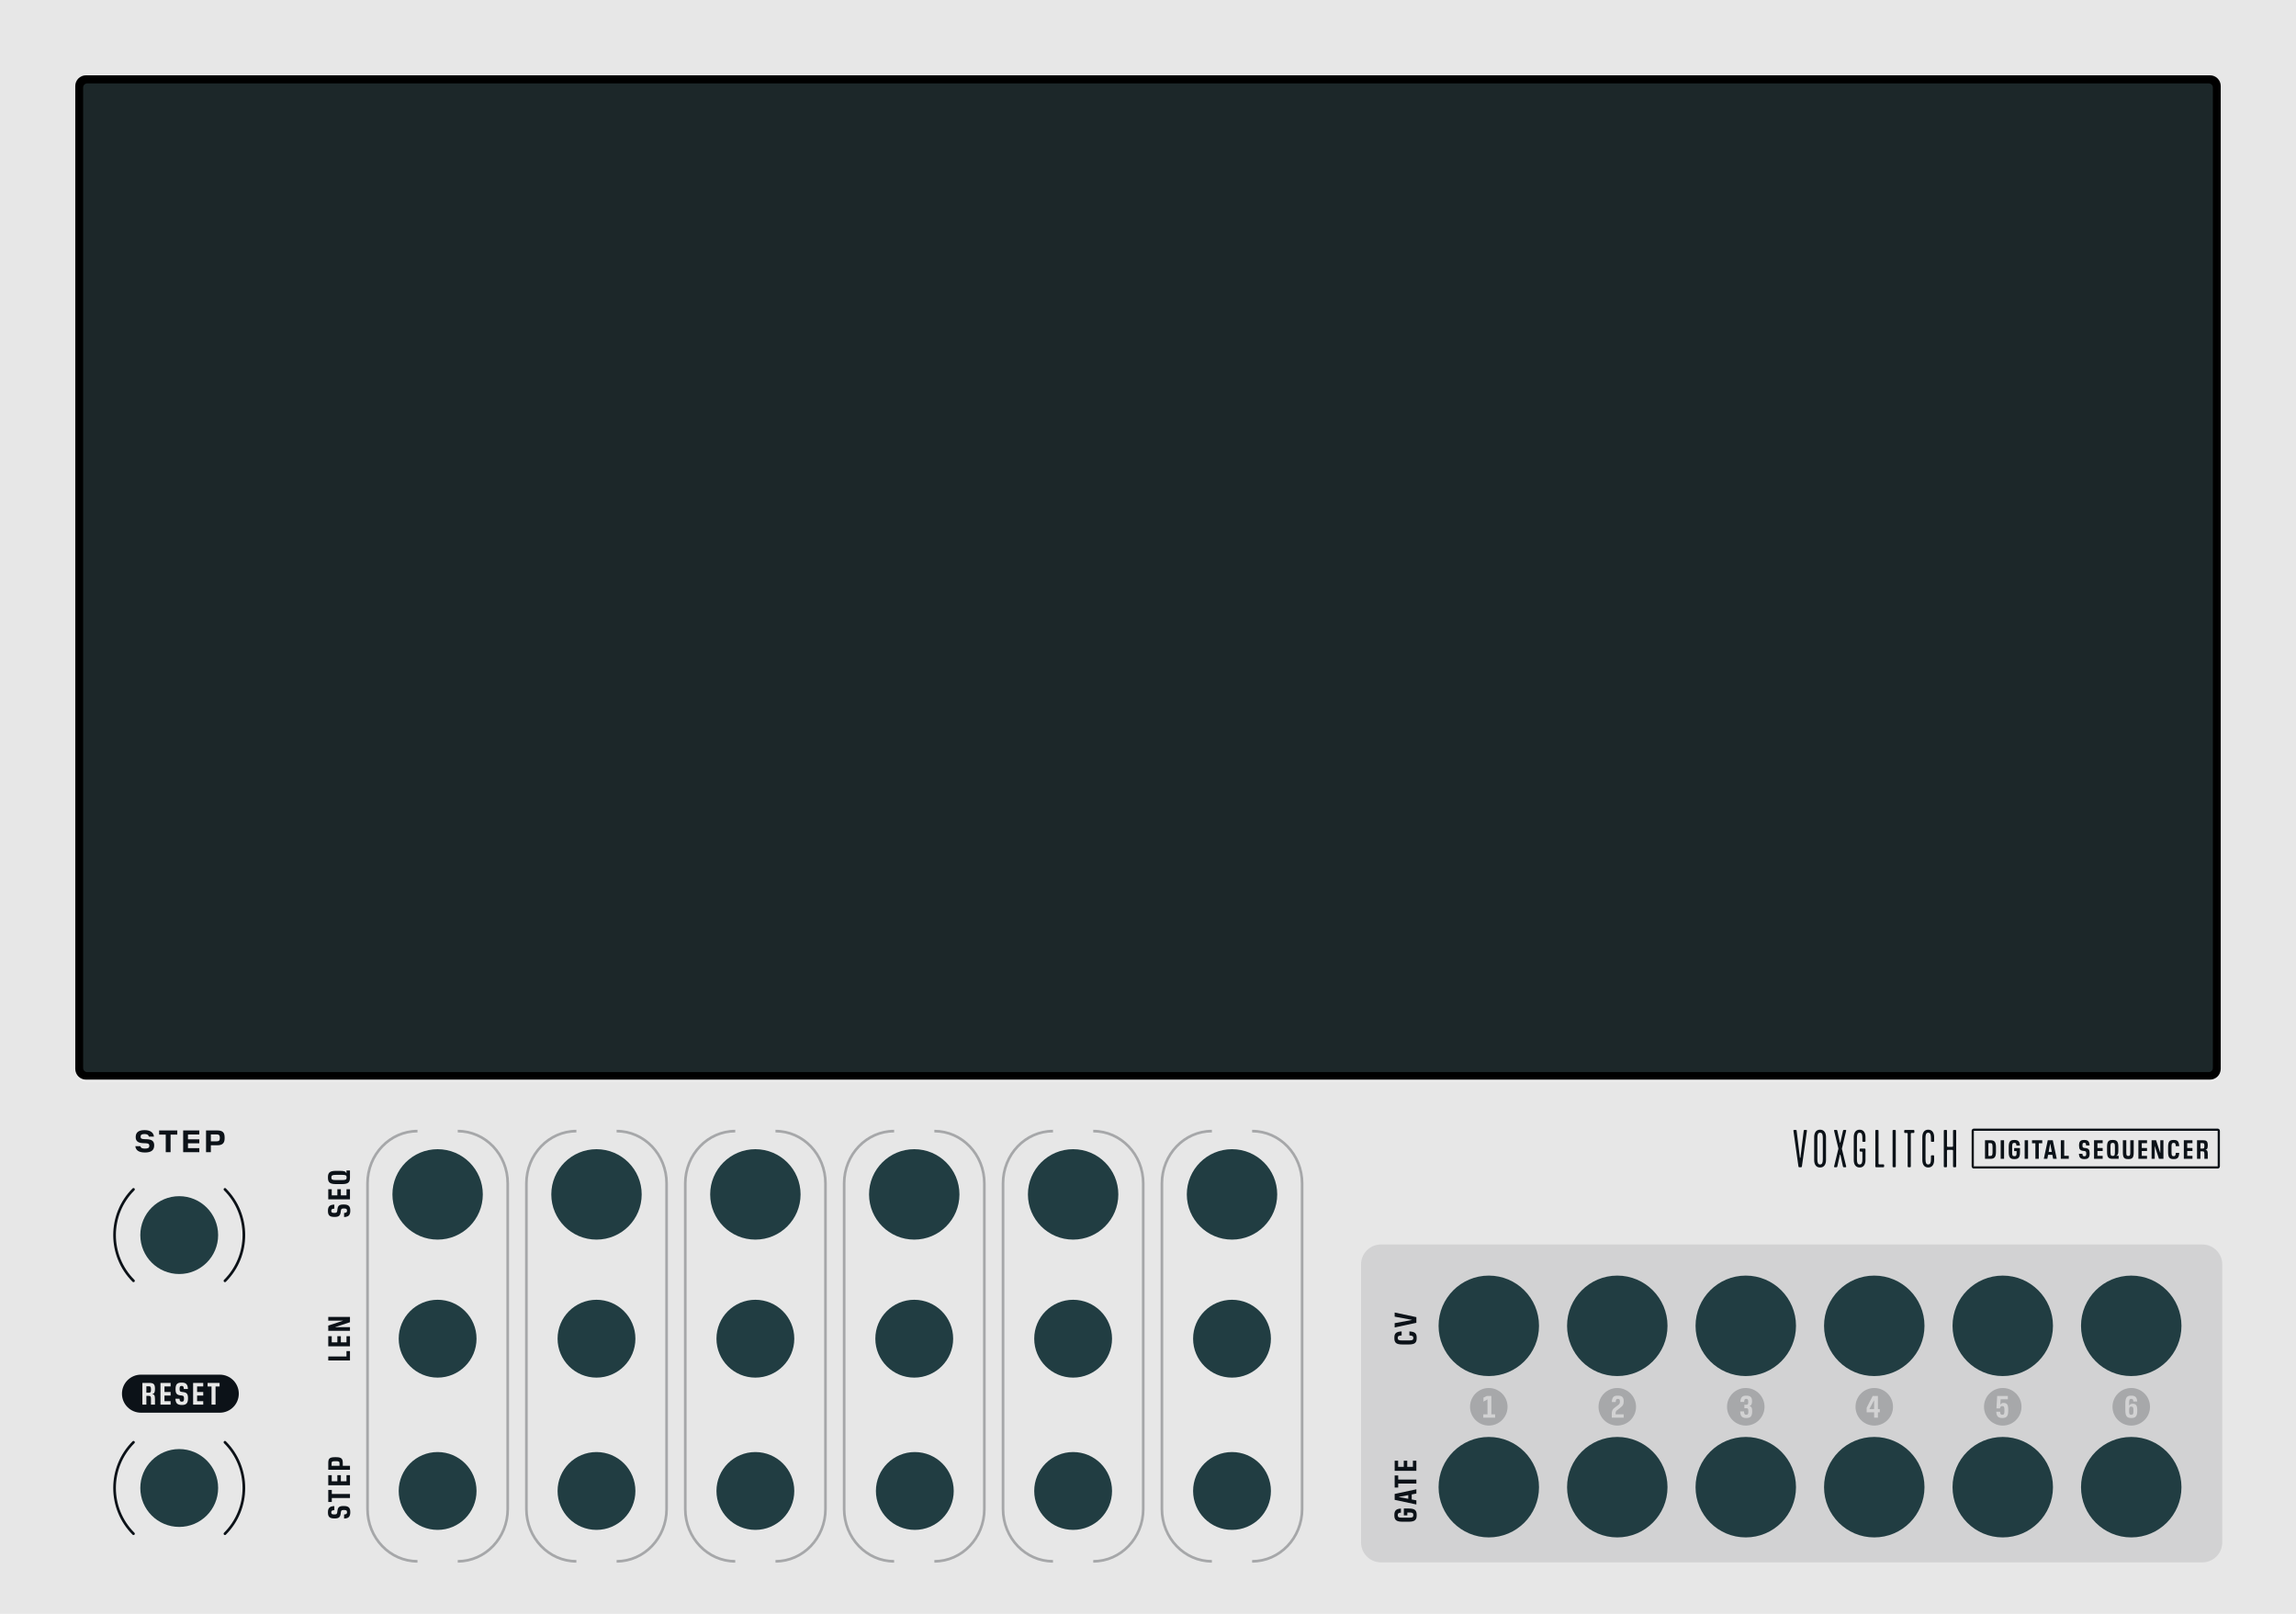
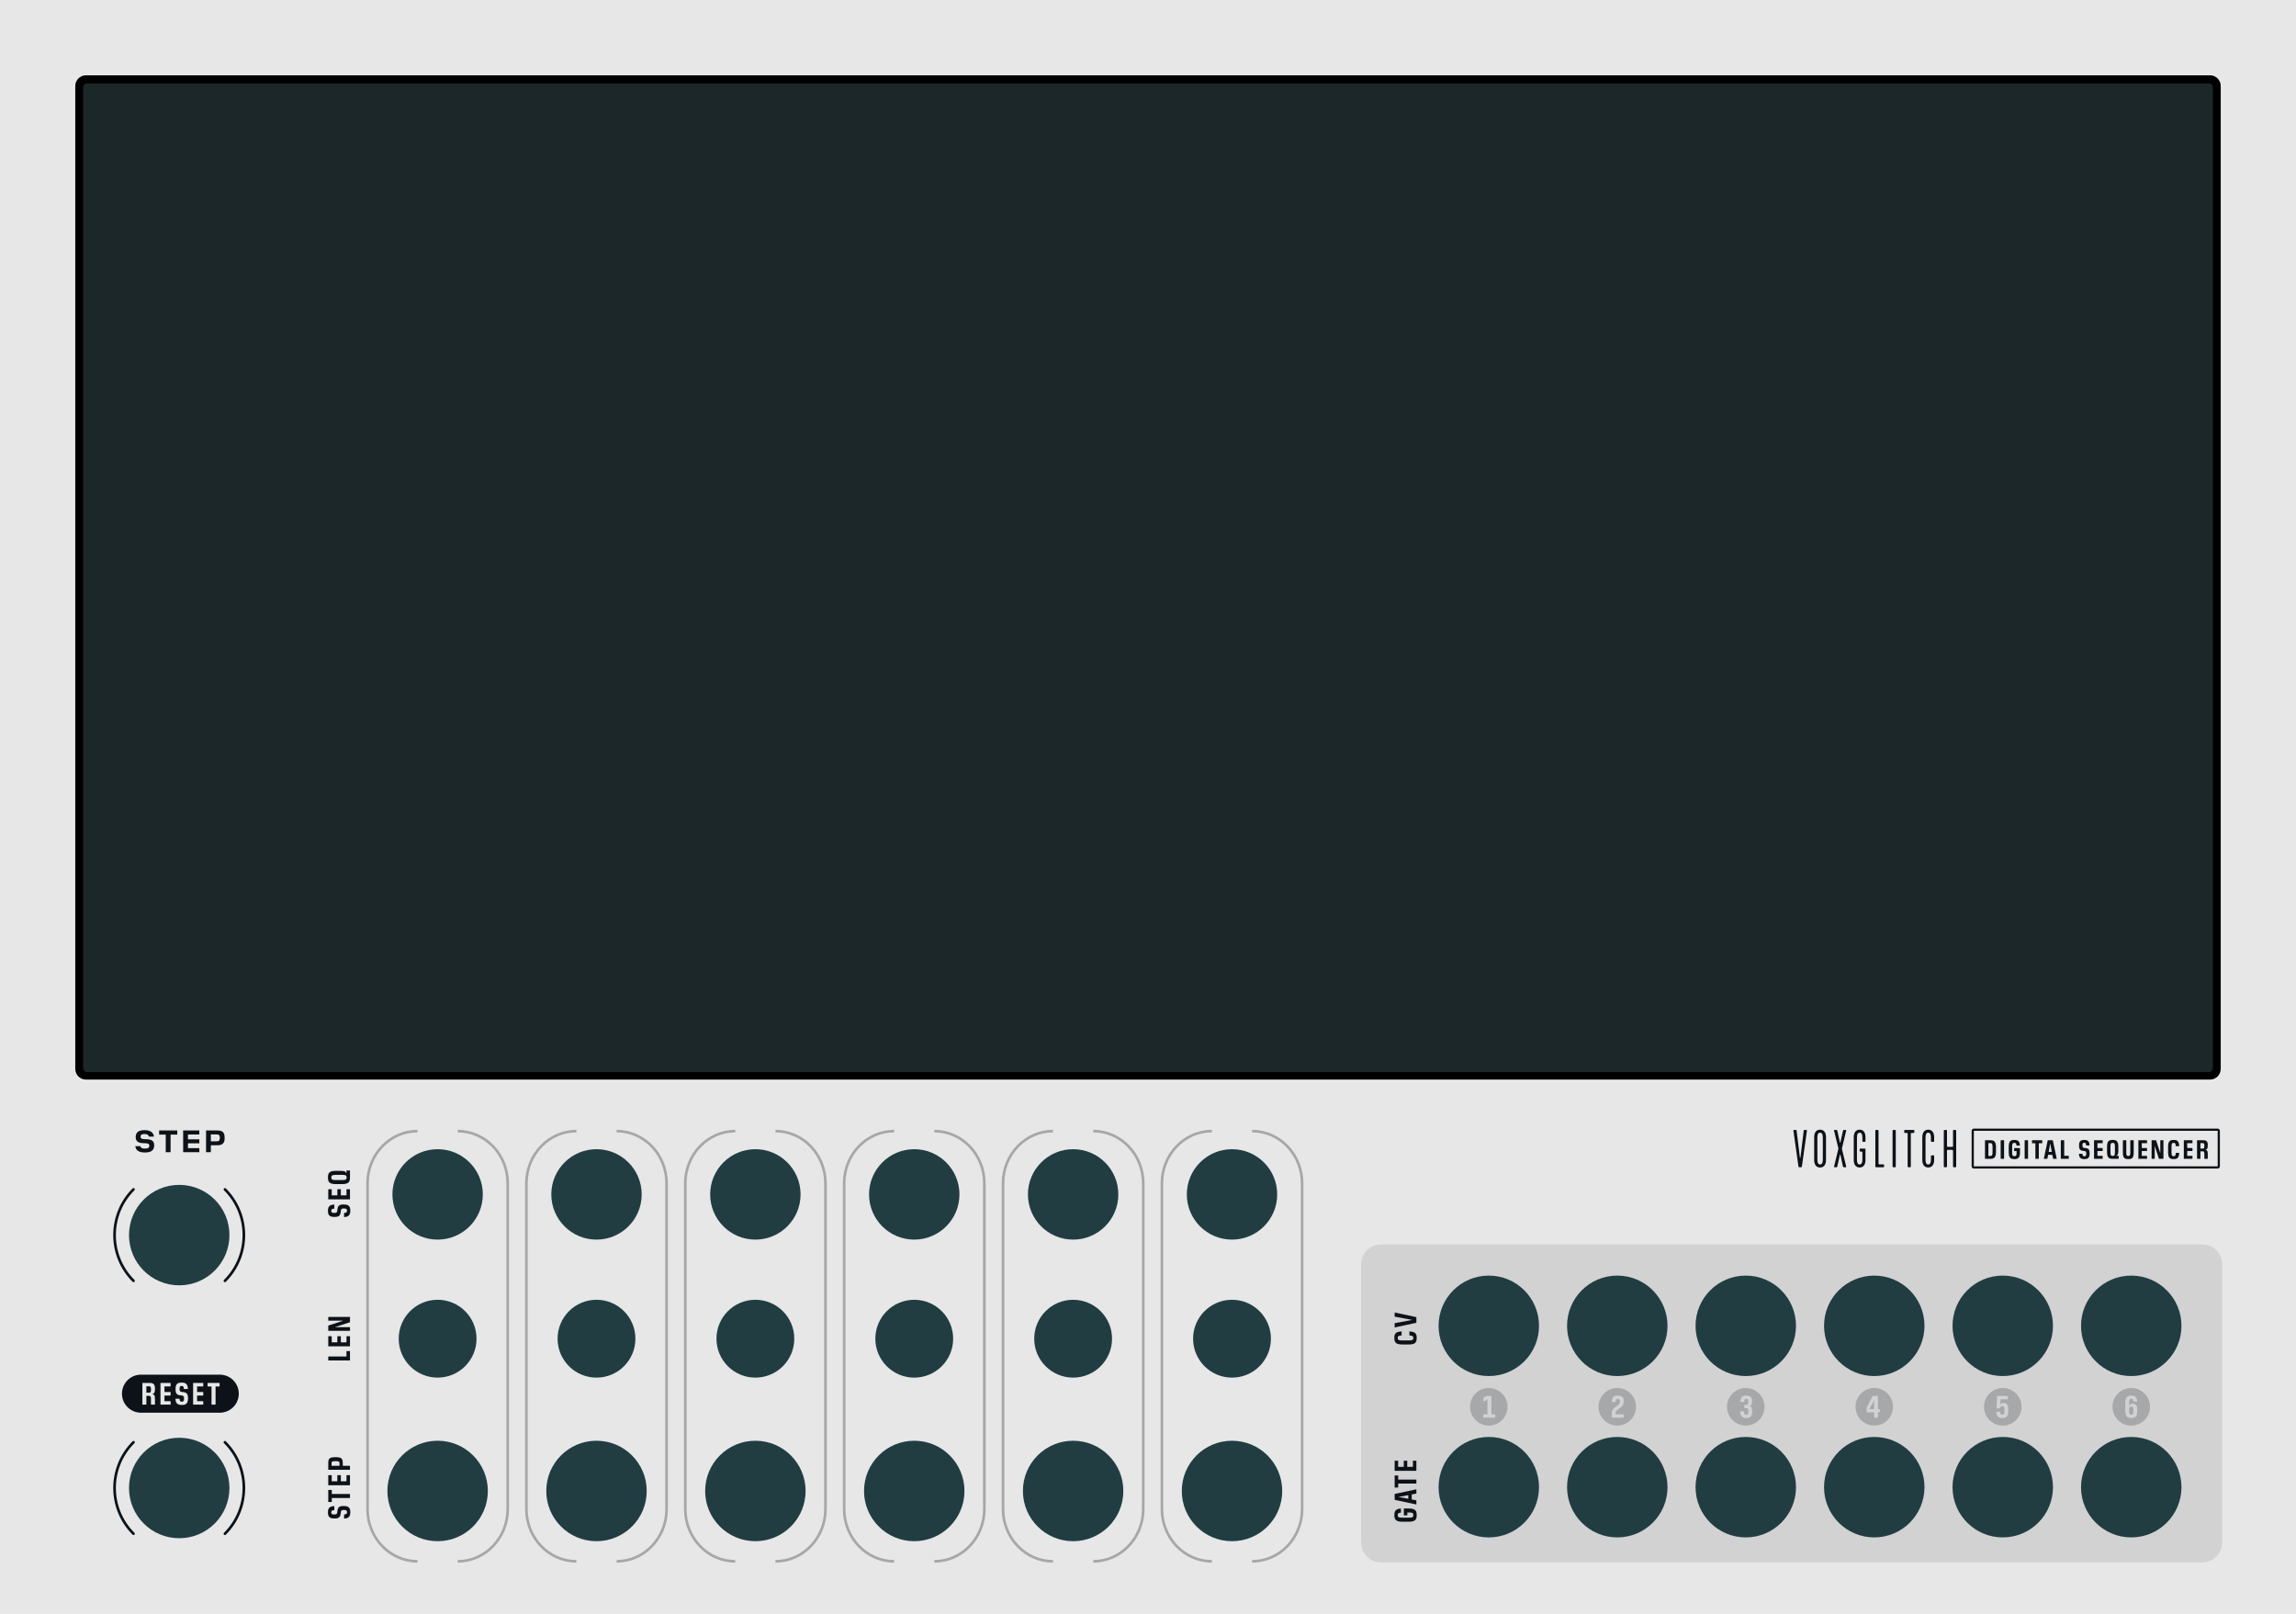
<svg xmlns="http://www.w3.org/2000/svg" xmlns:xlink="http://www.w3.org/1999/xlink" version="1.1" id="Ebene_1" x="0px" y="0px" width="182.88mm" height="128.5mm" viewBox="0 0 518.4 364.252" style="enable-background:new 0 0 518.4 364.252;" xml:space="preserve">
  <rect x="0" y="0" width="518.4" height="364.252" style="fill:#e7e7e7;fill-opacity:1;opacity:1;stroke:none" id="rect1" />
  <rect style="fill:#d2d2d3;fill-opacity:1;stroke:none;stroke-width:0.283" id="rect2" width="194.449" height="71.756" x="307.301" y="-352.674" rx="4.5" ry="4.5" transform="scale(1,-1)" />
  <defs id="defs93">
    <linearGradient id="linearGradient959">
      <stop style="stop-color:#f3ede7;stop-opacity:1;" offset="0" id="stop955" />
      <stop style="stop-color:#f3ede7;stop-opacity:0;" offset="1" id="stop957" />
    </linearGradient>
    <linearGradient xlink:href="#linearGradient959" id="linearGradient961" x1="82.681" y1="303.885" x2="114.932" y2="303.885" gradientUnits="userSpaceOnUse" />
    <linearGradient xlink:href="#linearGradient959" id="linearGradient963" x1="118.554" y1="303.885" x2="150.804" y2="303.885" gradientUnits="userSpaceOnUse" />
    <linearGradient xlink:href="#linearGradient959" id="linearGradient965" x1="154.426" y1="303.885" x2="186.676" y2="303.885" gradientUnits="userSpaceOnUse" />
    <linearGradient xlink:href="#linearGradient959" id="linearGradient967" x1="190.298" y1="303.885" x2="222.548" y2="303.885" gradientUnits="userSpaceOnUse" />
    <linearGradient xlink:href="#linearGradient959" id="linearGradient969" x1="226.17" y1="303.885" x2="258.42" y2="303.885" gradientUnits="userSpaceOnUse" />
    <linearGradient xlink:href="#linearGradient959" id="linearGradient971" x1="262.042" y1="303.885" x2="294.293" y2="303.885" gradientUnits="userSpaceOnUse" />
  </defs>
  <style type="text/css" id="style2">
.st0 {
  opacity:0.15;
  fill:#FFFFFF;
}
.st1 {
  fill:#1C2729;
}
.st2 {
  opacity:0.3;
}
.st3 {
  fill:#F3EDE7;
}
.st4 {
  opacity:0.5;
  fill:#F3EDE7;
}
</style>
  <path d="M498.995,243.705H19.405c-1.331,0-2.41-1.079-2.41-2.41V19.412c0-1.331,1.079-2.41,2.41-2.41h479.59  c1.331,0,2.41,1.079,2.41,2.41v221.883C501.405,242.626,500.326,243.705,498.995,243.705z" id="path4" style="stroke:none;stroke-opacity:1" />
  <path class="st0" d="M498.995,243.723H19.405c-1.331,0-2.41-1.079-2.41-2.41v0.583c0,1.331,1.079,2.41,2.41,2.41h479.59  c1.331,0,2.41-1.079,2.41-2.41v-0.583C501.405,242.644,500.326,243.723,498.995,243.723z" id="path6" />
  <path class="st1" d="M498.712,242.008H19.688c-0.504,0-0.912-0.409-0.912-0.912V19.744c0-0.504,0.409-0.912,0.912-0.912h479.023  c0.504,0,0.913,0.409,0.913,0.912v221.352C499.624,241.6,499.216,242.008,498.712,242.008z" id="path8" style="stroke:none;stroke-opacity:1;fill-opacity:1;fill:#1c2729" />
  <g id="g12" style="opacity:0.3;fill:#0c1218;fill-opacity:1;stroke:none">
    <path class="st3" d="m 82.681,267.127 v 73.515 c 0,3.336 1.294,6.36 3.388,8.55 2.094,2.19 4.994,3.548 8.195,3.548 v -0.6 c -3.031,0 -5.773,-1.283 -7.763,-3.363 -1.99,-2.08 -3.222,-4.955 -3.222,-8.135 v -73.515 c 0,-3.18 1.232,-6.054 3.222,-8.135 1.99,-2.08 4.733,-3.363 7.763,-3.363 v -0.6 c -3.202,0 -6.102,1.358 -8.195,3.548 -2.094,2.19 -3.388,5.214 -3.388,8.55 z m 28.863,-8.55 c -2.094,-2.19 -4.994,-3.548 -8.195,-3.548 v 0 0.6 0 c 3.031,0 5.773,1.283 7.763,3.363 1.99,2.08 3.222,4.955 3.222,8.135 v 73.515 c 0,3.18 -1.232,6.054 -3.222,8.135 -1.99,2.08 -4.733,3.363 -7.763,3.363 v 0 0.6 0 c 3.202,0 6.102,-1.358 8.195,-3.548 2.095,-2.19 3.388,-5.214 3.388,-8.55 v -73.515 c 0,-3.336 -1.294,-6.36 -3.388,-8.55 z" id="path10" style="fill:#0c1218;fill-opacity:1;stroke:none" />
  </g>
  <g id="g18" style="opacity:0.3;fill:#0c1218;fill-opacity:1;stroke:none">
    <path class="st3" d="m 118.554,267.127 v 73.515 c 0,3.336 1.294,6.36 3.388,8.55 2.094,2.19 4.994,3.548 8.195,3.548 v -0.6 c -3.031,0 -5.773,-1.283 -7.763,-3.363 -1.99,-2.08 -3.222,-4.955 -3.222,-8.135 v -73.515 c 0,-3.18 1.232,-6.054 3.222,-8.135 1.99,-2.08 4.733,-3.363 7.763,-3.363 v -0.6 c -3.202,0 -6.102,1.358 -8.195,3.548 -2.095,2.19 -3.388,5.214 -3.388,8.55 z m 28.862,-8.55 c -2.094,-2.19 -4.994,-3.548 -8.195,-3.548 v 0 0.6 0 c 3.031,0 5.773,1.283 7.763,3.363 1.99,2.08 3.222,4.955 3.222,8.135 v 73.515 c 0,3.18 -1.232,6.054 -3.222,8.135 -1.99,2.08 -4.733,3.363 -7.763,3.363 v 0 0.6 0 c 3.202,0 6.102,-1.358 8.195,-3.548 2.095,-2.19 3.388,-5.214 3.388,-8.55 v -73.515 c 0,-3.336 -1.294,-6.36 -3.388,-8.55 z" id="path16" style="fill:#0c1218;fill-opacity:1;stroke:none" />
  </g>
  <g id="g24" style="opacity:0.3;fill:#0c1218;fill-opacity:1;stroke:none">
    <path class="st3" d="m 154.426,267.127 v 73.515 c 0,3.336 1.294,6.36 3.388,8.55 2.094,2.19 4.994,3.548 8.195,3.548 v -0.6 c -3.031,0 -5.773,-1.283 -7.763,-3.363 -1.99,-2.08 -3.222,-4.955 -3.222,-8.135 v -73.515 c 0,-3.18 1.232,-6.054 3.222,-8.135 1.99,-2.08 4.733,-3.363 7.763,-3.363 v -0.6 c -3.202,0 -6.102,1.358 -8.195,3.548 -2.094,2.19 -3.388,5.214 -3.388,8.55 z m 28.862,-8.55 c -2.094,-2.19 -4.994,-3.548 -8.195,-3.548 v 0.6 c 3.031,0 5.773,1.283 7.763,3.363 1.99,2.08 3.222,4.955 3.222,8.135 v 73.515 c 0,3.18 -1.232,6.054 -3.222,8.135 -1.99,2.08 -4.733,3.363 -7.763,3.363 v 0.6 c 3.202,0 6.102,-1.358 8.195,-3.548 2.095,-2.19 3.388,-5.214 3.388,-8.55 v -73.515 c 0.001,-3.336 -1.293,-6.36 -3.388,-8.55 z" id="path22" style="fill:#0c1218;fill-opacity:1;stroke:none" />
  </g>
  <g id="g30" style="opacity:0.3;fill:#0c1218;fill-opacity:1;stroke:none">
    <path class="st3" d="m 190.298,267.127 v 73.515 c 0,3.336 1.294,6.36 3.388,8.55 2.094,2.19 4.994,3.548 8.195,3.548 v -0.6 c -3.031,0 -5.773,-1.283 -7.763,-3.363 -1.99,-2.08 -3.222,-4.955 -3.222,-8.135 v -73.515 c 0,-3.18 1.232,-6.054 3.222,-8.135 1.99,-2.08 4.733,-3.363 7.763,-3.363 v -0.6 c -3.202,0 -6.102,1.358 -8.195,3.548 -2.094,2.19 -3.388,5.214 -3.388,8.55 z m 28.862,-8.55 c -2.094,-2.19 -4.994,-3.548 -8.195,-3.548 v 0.6 c 3.031,0 5.773,1.283 7.763,3.363 1.99,2.08 3.222,4.955 3.222,8.135 v 73.515 c 0,3.18 -1.232,6.054 -3.222,8.135 -1.99,2.08 -4.733,3.363 -7.763,3.363 v 0.6 c 3.202,0 6.102,-1.358 8.195,-3.548 2.095,-2.19 3.388,-5.214 3.388,-8.55 v -73.515 c 0.001,-3.336 -1.293,-6.36 -3.388,-8.55 z" id="path28" style="fill:#0c1218;fill-opacity:1;stroke:none" />
  </g>
  <g id="g36" style="opacity:0.3;fill:#0c1218;fill-opacity:1;stroke:none">
    <path class="st3" d="m 226.17,267.127 v 73.515 c 0,3.336 1.294,6.36 3.388,8.55 2.094,2.19 4.994,3.548 8.195,3.548 v -0.6 c -3.031,0 -5.773,-1.283 -7.763,-3.363 -1.99,-2.08 -3.222,-4.955 -3.222,-8.135 v -73.515 c 0,-3.18 1.232,-6.054 3.222,-8.135 1.99,-2.08 4.733,-3.363 7.763,-3.363 v -0.6 c -3.202,0 -6.102,1.358 -8.195,3.548 -2.094,2.19 -3.388,5.214 -3.388,8.55 z m 28.862,-8.55 c -2.094,-2.19 -4.994,-3.548 -8.195,-3.548 v 0 0.6 0 c 3.031,0 5.773,1.283 7.763,3.363 1.99,2.08 3.222,4.955 3.222,8.135 v 73.515 c 0,3.18 -1.232,6.054 -3.222,8.135 -1.99,2.08 -4.733,3.363 -7.763,3.363 v 0 0.6 0 c 3.202,0 6.102,-1.358 8.195,-3.548 2.095,-2.19 3.388,-5.214 3.388,-8.55 v -73.515 c 10e-4,-3.336 -1.293,-6.36 -3.388,-8.55 z" id="path34" style="fill:#0c1218;fill-opacity:1;stroke:none" />
  </g>
  <g id="g42" style="opacity:0.3;fill:#0c1218;fill-opacity:1;stroke:none">
    <path class="st3" d="m 262.042,267.127 v 73.515 c 0,3.336 1.294,6.36 3.388,8.55 2.094,2.19 4.994,3.548 8.195,3.548 v -0.6 c -3.031,0 -5.773,-1.283 -7.763,-3.363 -1.99,-2.08 -3.222,-4.955 -3.222,-8.135 v -73.515 c 0,-3.18 1.232,-6.054 3.222,-8.135 1.99,-2.08 4.733,-3.363 7.763,-3.363 v -0.6 c -3.202,0 -6.102,1.358 -8.195,3.548 -2.094,2.19 -3.388,5.214 -3.388,8.55 z m 28.863,-8.55 c -2.094,-2.19 -4.994,-3.548 -8.195,-3.548 v 0 0.6 0 c 3.031,0 5.773,1.283 7.763,3.363 1.99,2.08 3.222,4.955 3.222,8.135 v 73.515 c 0,3.18 -1.232,6.054 -3.222,8.135 -1.99,2.08 -4.733,3.363 -7.763,3.363 v 0 0.6 0 c 3.202,0 6.102,-1.358 8.195,-3.548 2.095,-2.19 3.388,-5.214 3.388,-8.55 v -73.515 c 0,-3.336 -1.294,-6.36 -3.388,-8.55 z" id="path40" style="fill:#0c1218;fill-opacity:1;stroke:none" />
  </g>
  <path class="st3" d="m 439.047,263.483 h 0.384 c 0.112,0 0.169,-0.067 0.169,-0.168 v -3.583 c 0,-0.101 0.067,-0.168 0.169,-0.168 h 1.015 c 0.102,0 0.181,0.067 0.181,0.168 v 3.583 c 0,0.101 0.068,0.168 0.169,0.168 h 0.373 c 0.112,0 0.169,-0.067 0.169,-0.168 v -8.086 c 0,-0.101 -0.068,-0.168 -0.169,-0.168 h -0.373 c -0.112,0 -0.169,0.067 -0.169,0.168 v 3.481 c 0,0.101 -0.079,0.168 -0.181,0.168 h -1.015 c -0.102,0 -0.169,-0.067 -0.169,-0.168 v -3.481 c 0,-0.101 -0.067,-0.168 -0.169,-0.168 h -0.384 c -0.112,0 -0.169,0.067 -0.169,0.168 v 8.086 c 0,0.101 0.068,0.168 0.169,0.168 z m -5.019,-1.64 c 0,1.033 0.462,1.696 1.33,1.696 0.88,0 1.342,-0.674 1.342,-1.696 v -0.887 c 0,-0.101 -0.067,-0.168 -0.169,-0.168 h -0.384 c -0.102,0 -0.169,0.067 -0.169,0.168 v 0.674 c 0,0.831 -0.146,1.224 -0.62,1.224 -0.474,0 -0.608,-0.393 -0.608,-1.224 v -4.717 c 0,-0.831 0.135,-1.224 0.608,-1.224 0.473,0 0.62,0.393 0.62,1.224 v 0.674 c 0,0.101 0.067,0.168 0.169,0.168 h 0.384 c 0.102,0 0.169,-0.067 0.169,-0.168 V 256.7 c 0,-1.022 -0.462,-1.696 -1.342,-1.696 -0.868,0 -1.33,0.663 -1.33,1.696 z m -4.085,-6.266 c 0,0.112 0.067,0.168 0.169,0.168 h 0.439 c 0.102,0 0.169,0.067 0.169,0.168 v 7.401 c 0,0.101 0.068,0.168 0.17,0.168 h 0.372 c 0.112,0 0.169,-0.067 0.169,-0.168 v -7.401 c 0,-0.101 0.067,-0.168 0.169,-0.168 h 0.462 c 0.102,0 0.17,-0.067 0.17,-0.168 v -0.348 c 0,-0.112 -0.068,-0.168 -0.17,-0.168 h -1.95 c -0.102,0 -0.169,0.067 -0.169,0.168 z m -2.46,7.906 h 0.384 c 0.112,0 0.169,-0.067 0.169,-0.168 v -8.086 c 0,-0.101 -0.067,-0.168 -0.169,-0.168 h -0.384 c -0.112,0 -0.169,0.067 -0.169,0.168 v 8.086 c 0,0.101 0.067,0.168 0.169,0.168 z m -4.062,-0.169 c 0,0.101 0.067,0.168 0.169,0.168 h 1.646 c 0.102,0 0.169,-0.067 0.169,-0.168 V 263 c 0,-0.101 -0.067,-0.168 -0.169,-0.168 h -0.925 c -0.102,0 -0.169,-0.067 -0.169,-0.168 v -7.435 c 0,-0.101 -0.067,-0.168 -0.169,-0.168 h -0.384 c -0.112,0 -0.169,0.067 -0.169,0.168 v 8.085 z m -4.874,-1.471 c 0,1.033 0.462,1.696 1.33,1.696 0.88,0 1.319,-0.674 1.319,-1.696 v -2.403 c 0,-0.101 -0.067,-0.168 -0.169,-0.168 h -0.981 c -0.102,0 -0.169,0.067 -0.169,0.168 v 0.337 c 0,0.112 0.067,0.168 0.169,0.168 h 0.282 c 0.102,0 0.169,0.067 0.169,0.168 v 1.516 c 0,0.831 -0.146,1.224 -0.62,1.224 -0.474,0 -0.608,-0.393 -0.608,-1.224 v -4.717 c 0,-0.831 0.135,-1.224 0.608,-1.224 0.473,0 0.62,0.393 0.62,1.224 v 0.674 c 0,0.101 0.067,0.168 0.169,0.168 h 0.361 c 0.102,0 0.169,-0.067 0.169,-0.168 V 256.7 c 0,-1.022 -0.439,-1.696 -1.319,-1.696 -0.868,0 -1.33,0.663 -1.33,1.696 z m -4.333,1.64 h 0.451 c 0.079,0 0.146,-0.067 0.169,-0.168 l 0.598,-2.684 h 0.091 l 0.586,2.684 c 0.022,0.101 0.102,0.168 0.181,0.168 h 0.439 c 0.079,0 0.136,-0.067 0.113,-0.168 l -0.97,-3.976 0.011,-0.135 0.959,-3.976 c 0.022,-0.101 -0.034,-0.168 -0.113,-0.168 h -0.439 c -0.079,0 -0.146,0.067 -0.169,0.168 l -0.598,2.695 h -0.091 l -0.598,-2.695 c -0.022,-0.101 -0.09,-0.168 -0.169,-0.168 h -0.451 c -0.067,0 -0.135,0.067 -0.112,0.168 l 0.97,3.976 v 0.135 l -0.97,3.976 c -0.022,0.101 0.045,0.168 0.112,0.168 z m -3.881,-1.853 v -4.717 c 0,-0.831 0.135,-1.224 0.609,-1.224 0.485,0 0.62,0.393 0.62,1.224 v 4.717 c 0,0.831 -0.135,1.224 -0.62,1.224 -0.474,0 -0.609,-0.393 -0.609,-1.224 z m -0.722,0.213 c 0,1.033 0.462,1.696 1.331,1.696 0.88,0 1.342,-0.663 1.342,-1.696 V 256.7 c 0,-1.033 -0.462,-1.696 -1.342,-1.696 -0.868,0 -1.331,0.663 -1.331,1.696 z m -3.363,1.64 h 0.406 c 0.113,0 0.169,-0.056 0.191,-0.213 l 1.128,-8.007 c 0.022,-0.168 -0.068,-0.202 -0.169,-0.202 h -0.35 c -0.124,0 -0.191,0.034 -0.203,0.18 l -0.744,6.098 h -0.113 l -0.745,-6.098 c -0.011,-0.146 -0.079,-0.18 -0.203,-0.18 h -0.35 c -0.102,0 -0.192,0.034 -0.169,0.202 l 1.128,8.007 c 0.024,0.157 0.08,0.213 0.193,0.213 z" id="path46" style="fill:#0c1218;fill-opacity:1;stroke:none" />
  <path class="st3" d="m 500.718,255.264 v 8.018 h -55.054 v -8.018 h 55.054 m 0,-0.5 h -55.054 c -0.276,0 -0.5,0.224 -0.5,0.5 v 8.018 c 0,0.276 0.224,0.5 0.5,0.5 h 55.054 c 0.276,0 0.5,-0.224 0.5,-0.5 v -8.018 c 0,-0.276 -0.224,-0.5 -0.5,-0.5 z" id="path48" style="fill:#0c1218;fill-opacity:1;stroke:none" />
  <path class="st3" d="m 497.266,258.033 c 0.318,0 0.444,0.06 0.444,0.563 v 0.12 c 0,0.498 -0.12,0.558 -0.414,0.558 h -0.474 v -1.241 z m -0.443,1.859 h 0.449 c 0.324,0 0.438,0.06 0.438,0.576 v 1.115 h 0.768 v -1.067 c 0,-0.756 -0.162,-0.888 -0.486,-0.959 v -0.03 c 0.324,-0.084 0.486,-0.27 0.486,-0.948 V 258.5 c 0,-0.935 -0.336,-1.115 -1.134,-1.115 h -1.289 v 4.198 h 0.768 z m -1.802,1.019 h -1.181 v -1.091 h 1.181 v -0.677 h -1.181 v -1.085 h 1.181 v -0.672 h -1.948 v 4.198 h 1.948 z m -4.193,0.732 c 0.816,0 1.146,-0.318 1.206,-1.409 h -0.773 c -0.036,0.624 -0.162,0.755 -0.456,0.755 h -0.036 c -0.198,0 -0.324,-0.06 -0.384,-0.186 -0.06,-0.125 -0.09,-0.348 -0.09,-0.666 v -1.301 c 0,-0.647 0.084,-0.852 0.474,-0.852 h 0.036 c 0.294,0 0.42,0.126 0.456,0.75 h 0.773 c -0.061,-1.091 -0.39,-1.409 -1.206,-1.409 h -0.09 c -0.881,0 -1.217,0.36 -1.217,1.559 v 1.2 c 0,1.199 0.336,1.559 1.217,1.559 z m -2.359,-4.258 h -0.707 v 2.836 h -0.03 l -0.923,-2.836 h -1.014 v 4.198 h 0.707 v -2.836 h 0.03 l 0.924,2.836 h 1.013 z m -3.708,3.526 h -1.181 v -1.091 h 1.181 v -0.677 h -1.181 v -1.085 h 1.181 v -0.672 h -1.948 v 4.198 h 1.948 z m -4.192,0.732 c 0.863,0 1.187,-0.294 1.187,-1.487 v -2.771 h -0.773 v 2.776 c 0,0.63 -0.096,0.774 -0.426,0.774 h -0.048 c -0.33,0 -0.426,-0.144 -0.426,-0.774 v -2.776 h -0.773 v 2.771 c 0,1.193 0.324,1.487 1.188,1.487 z m -3.577,-0.714 c -0.197,0 -0.323,-0.06 -0.39,-0.186 -0.06,-0.126 -0.09,-0.348 -0.09,-0.666 v -1.241 c 0,-0.324 0.03,-0.545 0.09,-0.666 0.066,-0.126 0.192,-0.186 0.39,-0.186 h 0.042 c 0.198,0 0.324,0.06 0.384,0.186 0.066,0.12 0.096,0.342 0.096,0.666 v 1.241 c 0,0.318 -0.029,0.54 -0.09,0.666 -0.06,0.126 -0.186,0.186 -0.384,0.186 z m 1.367,-0.024 h -0.527 v -0.03 c 0.3,-0.12 0.456,-0.324 0.456,-1.169 v -0.828 c 0,-1.205 -0.349,-1.553 -1.224,-1.553 h -0.103 c -0.881,0 -1.223,0.348 -1.223,1.565 v 1.133 c 0,1.211 0.342,1.559 1.223,1.559 h 1.397 v -0.677 z m -3.611,0.006 h -1.181 v -1.091 h 1.181 v -0.677 h -1.181 v -1.085 h 1.181 v -0.672 H 472.8 v 4.198 h 1.948 z m -4.104,0.732 c 0.768,0 1.163,-0.282 1.163,-1.241 v -0.084 c 0,-0.798 -0.24,-1.074 -0.899,-1.158 l -0.3,-0.036 c -0.342,-0.042 -0.42,-0.174 -0.42,-0.54 V 258.5 c 0,-0.414 0.108,-0.534 0.396,-0.534 0.282,0 0.402,0.096 0.426,0.594 h 0.78 c -0.024,-0.936 -0.408,-1.235 -1.164,-1.235 h -0.071 c -0.792,0 -1.14,0.3 -1.14,1.235 v 0.066 c 0,0.798 0.246,1.074 0.905,1.158 l 0.3,0.036 c 0.342,0.048 0.42,0.168 0.42,0.546 v 0.102 c 0,0.426 -0.12,0.54 -0.426,0.54 -0.258,0 -0.414,-0.09 -0.438,-0.563 h -0.786 c 0.019,0.45 0.126,0.768 0.324,0.941 0.198,0.173 0.491,0.258 0.869,0.258 h 0.061 z m -3.546,-0.738 h -1.031 v -3.52 h -0.768 v 4.198 h 1.799 z m -4.176,-2.717 0.336,1.829 h -0.702 l 0.336,-1.829 z m 0.564,-0.803 h -1.133 l -0.894,4.198 h 0.797 l 0.168,-0.899 h 0.966 l 0.174,0.899 h 0.815 z m -3.156,0.683 h 0.779 v -0.684 h -2.314 v 0.684 h 0.762 v 3.514 h 0.773 z m -2.429,-0.683 h -0.768 v 4.198 h 0.768 z m -3.055,4.258 c 0.882,0 1.235,-0.348 1.235,-1.559 v -0.924 h -1.312 v 0.672 h 0.545 v 0.39 c 0,0.618 -0.107,0.768 -0.468,0.768 h -0.054 c -0.197,0 -0.323,-0.06 -0.39,-0.18 -0.06,-0.126 -0.09,-0.348 -0.09,-0.666 v -1.307 c 0,-0.324 0.03,-0.545 0.09,-0.666 0.066,-0.126 0.192,-0.186 0.39,-0.186 h 0.042 c 0.294,0 0.42,0.132 0.45,0.612 h 0.785 c -0.048,-0.965 -0.438,-1.271 -1.224,-1.271 h -0.065 c -0.882,0 -1.241,0.348 -1.241,1.565 v 1.193 c 0,1.211 0.359,1.559 1.241,1.559 z m -2.357,-4.258 h -0.768 v 4.198 h 0.768 z m -3.097,0.648 c 0.384,0 0.492,0.216 0.492,0.863 v 1.181 c 0,0.642 -0.114,0.858 -0.492,0.858 h -0.443 v -2.902 z m 1.266,0.917 c 0,-1.206 -0.372,-1.565 -1.254,-1.565 h -1.223 v 4.198 h 1.223 c 0.882,0 1.254,-0.36 1.254,-1.559 z" id="path50" style="fill:#0c1218;fill-opacity:1;stroke:none" />
  <g id="g1">
    <path class="st3" d="m 30.354,288.912 c -2.793,-2.793 -4.188,-6.45 -4.188,-10.111 0,-3.66 1.395,-7.318 4.188,-10.111 0.117,-0.117 0.117,-0.307 0,-0.424 -0.117,-0.117 -0.307,-0.117 -0.424,0 -2.909,2.908 -4.364,6.723 -4.364,10.535 0,3.812 1.455,7.626 4.364,10.535 0.117,0.117 0.307,0.117 0.424,0 0.118,-0.117 0.118,-0.307 0,-0.424 z" id="path54" style="fill:#0c1218;fill-opacity:1;stroke:none" />
    <path class="st3" d="m 50.575,268.691 c 2.793,2.793 4.188,6.45 4.188,10.11 0,3.66 -1.395,7.318 -4.188,10.111 -0.117,0.117 -0.117,0.307 0,0.424 0.117,0.117 0.307,0.117 0.424,0 2.909,-2.908 4.364,-6.723 4.364,-10.535 0,-3.812 -1.455,-7.626 -4.364,-10.535 -0.117,-0.117 -0.307,-0.117 -0.424,0 -0.117,0.118 -0.117,0.308 0,0.425 z" id="path56" style="fill:#0c1218;fill-opacity:1;stroke:none" />
  </g>
  <g id="g2">
    <path class="st3" d="m 30.354,345.998 c -2.793,-2.793 -4.188,-6.45 -4.188,-10.111 0,-3.66 1.395,-7.318 4.188,-10.111 0.117,-0.117 0.117,-0.307 0,-0.424 -0.117,-0.117 -0.307,-0.117 -0.424,0 -2.909,2.908 -4.364,6.723 -4.364,10.535 0,3.812 1.455,7.626 4.364,10.535 0.117,0.117 0.307,0.117 0.424,0 0.118,-0.117 0.118,-0.307 0,-0.424 z" id="path58" style="fill:#0c1218;fill-opacity:1;stroke:none" />
    <path class="st3" d="m 50.575,325.777 c 2.793,2.793 4.188,6.45 4.188,10.11 0,3.66 -1.395,7.318 -4.188,10.111 -0.117,0.117 -0.117,0.307 0,0.424 0.117,0.117 0.307,0.117 0.424,0 2.909,-2.908 4.364,-6.723 4.364,-10.535 0,-3.812 -1.455,-7.626 -4.364,-10.535 -0.117,-0.117 -0.307,-0.117 -0.424,0 -0.117,0.118 -0.117,0.308 0,0.425 z" id="path60" style="fill:#0c1218;fill-opacity:1;stroke:none" />
  </g>
  <path class="st3" d="m 48.861,256.07 c 0.588,0 0.771,0.196 0.771,0.75 v 0.07 c 0,0.54 -0.168,0.75 -0.764,0.75 h -1.261 v -1.569 h 1.254 z m -1.254,2.458 h 1.429 c 1.198,0 1.681,-0.498 1.681,-1.562 v -0.21 c 0,-1.156 -0.483,-1.576 -1.681,-1.576 h -2.514 v 4.903 h 1.085 z m -2.603,0.644 h -2.563 v -1.092 h 2.563 v -0.904 h -2.563 v -1.085 h 2.563 v -0.911 h -3.649 v 4.903 h 3.649 z m -6.489,-3.053 h 1.513 v -0.938 H 35.93 v 0.938 h 1.492 v 3.964 h 1.093 z m -5.747,4.034 c 1.239,0 2.045,-0.427 2.045,-1.583 v -0.063 c 0,-0.89 -0.518,-1.296 -1.604,-1.345 l -0.665,-0.021 c -0.638,-0.028 -0.799,-0.182 -0.799,-0.54 v -0.035 c 0,-0.413 0.267,-0.574 0.875,-0.574 0.533,0 0.89,0.119 0.995,0.588 h 1.142 c -0.084,-0.987 -0.91,-1.471 -2.073,-1.471 H 32.6 c -1.31,0 -1.961,0.518 -1.961,1.548 v 0.049 c 0,0.875 0.532,1.289 1.604,1.338 l 0.672,0.028 c 0.623,0.028 0.798,0.182 0.798,0.54 v 0.063 c 0,0.441 -0.329,0.595 -0.98,0.595 -0.462,0 -0.938,-0.063 -1.037,-0.539 h -1.142 c 0.112,1.037 0.945,1.421 2.15,1.421 h 0.064 z" id="path62" style="fill:#0c1218;fill-opacity:1;stroke:none" />
  <path class="st3" d="M 49.622,310.303 H 31.831 c -2.372,0 -4.295,1.923 -4.295,4.295 v 0 c 0,2.372 1.923,4.295 4.295,4.295 h 17.791 c 2.372,0 4.295,-1.923 4.295,-4.295 v 0 c 0,-2.372 -1.923,-4.295 -4.295,-4.295 z m -14.633,3.261 c 0,0.792 -0.19,1.009 -0.57,1.106 v 0.035 c 0.38,0.084 0.57,0.238 0.57,1.121 v 1.246 h -0.9 v -1.303 c 0,-0.603 -0.134,-0.672 -0.514,-0.672 h -0.527 v 1.975 h -0.9 v -4.902 h 1.512 c 0.936,0 1.33,0.21 1.33,1.303 v 0.091 z m 3.531,-0.609 h -1.386 v 1.268 h 1.386 v 0.792 h -1.386 v 1.274 h 1.386 v 0.784 h -2.286 v -4.902 h 2.286 z m 3.924,2.738 c 0,1.121 -0.464,1.45 -1.364,1.45 h -0.07 c -0.443,0 -0.788,-0.098 -1.02,-0.301 -0.232,-0.203 -0.359,-0.575 -0.38,-1.1 h 0.921 c 0.028,0.553 0.211,0.658 0.514,0.658 0.358,0 0.499,-0.134 0.499,-0.631 v -0.119 c 0,-0.44 -0.091,-0.581 -0.492,-0.637 L 40.7,314.971 c -0.774,-0.099 -1.062,-0.421 -1.062,-1.352 v -0.077 c 0,-1.093 0.408,-1.443 1.337,-1.443 h 0.084 c 0.887,0 1.337,0.351 1.365,1.443 h -0.915 c -0.028,-0.582 -0.168,-0.693 -0.499,-0.693 -0.338,0 -0.464,0.14 -0.464,0.623 v 0.098 c 0,0.428 0.091,0.582 0.492,0.631 l 0.352,0.042 c 0.773,0.098 1.055,0.42 1.055,1.352 v 0.098 z m 3.445,-2.738 h -1.386 v 1.268 h 1.386 v 0.792 h -1.386 v 1.274 h 1.386 v 0.784 h -2.286 v -4.902 h 2.286 z m 3.694,0.015 h -0.914 v 4.104 H 47.76 v -4.104 h -0.893 v -0.799 h 2.715 v 0.799 z m -16.015,-0.043 h -0.521 v 1.45 h 0.556 c 0.345,0 0.485,-0.07 0.485,-0.651 v -0.14 c 10e-4,-0.589 -0.147,-0.659 -0.52,-0.659 z" id="path64" style="fill:#0c1218;fill-opacity:1;stroke:none" />
  <path class="st3" d="m 78.256,265.816 c 0,0.232 -0.069,0.38 -0.217,0.458 -0.147,0.07 -0.406,0.105 -0.777,0.105 h -1.45 c -0.378,0 -0.637,-0.035 -0.777,-0.105 -0.146,-0.078 -0.217,-0.225 -0.217,-0.458 v -0.049 c 0,-0.232 0.07,-0.379 0.217,-0.45 0.141,-0.077 0.399,-0.112 0.777,-0.112 h 1.45 c 0.371,0 0.63,0.035 0.777,0.105 0.147,0.07 0.217,0.218 0.217,0.45 z m -0.027,-1.603 v 0.619 h -0.035 c -0.141,-0.352 -0.379,-0.534 -1.366,-0.534 H 75.86 c -1.407,0 -1.813,0.408 -1.813,1.435 v 0.12 c 0,1.034 0.406,1.435 1.828,1.435 h 1.323 c 1.415,0 1.821,-0.401 1.821,-1.435 v -1.639 h -0.79 z m 0.006,4.234 v 1.386 H 76.96 v -1.386 h -0.791 v 1.386 h -1.268 v -1.386 h -0.784 v 2.286 h 4.902 v -2.286 z m 0.855,4.81 c 0,-0.9 -0.329,-1.364 -1.45,-1.364 h -0.098 c -0.932,0 -1.254,0.281 -1.352,1.055 l -0.042,0.352 c -0.05,0.401 -0.203,0.492 -0.631,0.492 H 75.42 c -0.483,0 -0.624,-0.126 -0.624,-0.464 0,-0.331 0.112,-0.471 0.693,-0.499 v -0.915 c -1.092,0.028 -1.442,0.478 -1.442,1.365 v 0.084 c 0,0.929 0.351,1.337 1.442,1.337 h 0.077 c 0.932,0 1.254,-0.289 1.352,-1.062 l 0.042,-0.352 c 0.057,-0.401 0.196,-0.492 0.638,-0.492 h 0.119 c 0.497,0 0.631,0.141 0.631,0.499 0,0.303 -0.105,0.485 -0.659,0.514 v 0.921 c 0.525,-0.021 0.896,-0.147 1.1,-0.38 0.203,-0.232 0.302,-0.577 0.302,-1.02 v -0.071 z" id="path66" style="fill:#0c1218;fill-opacity:1;stroke:none" />
  <path class="st3" d="m 74.117,297.278 v 0.83 h 3.312 v 0.035 l -3.312,1.083 v 1.188 h 4.902 v -0.83 h -3.312 v -0.035 l 3.312,-1.083 v -1.189 h -4.902 z m 4.118,4.346 v 1.386 H 76.96 v -1.386 h -0.791 v 1.386 h -1.268 v -1.386 h -0.784 v 2.286 h 4.902 v -2.286 z m -0.006,3.362 v 1.21 h -4.111 v 0.9 h 4.902 v -2.11 z" id="path68" style="fill:#0c1218;fill-opacity:1;stroke:none" />
  <path class="st3" d="m 314.892,296.275 v 0.936 l 3.88,0.717 v 0.035 l -3.88,0.717 v 0.964 l 4.902,-1.048 v -1.273 z m 4.973,5.683 c 0,-0.957 -0.371,-1.344 -1.646,-1.414 v 0.907 c 0.729,0.042 0.883,0.19 0.883,0.535 v 0.042 c 0,0.232 -0.07,0.38 -0.217,0.45 -0.147,0.07 -0.406,0.105 -0.777,0.105 h -1.521 c -0.756,0 -0.994,-0.099 -0.994,-0.556 v -0.042 c 0,-0.345 0.146,-0.492 0.875,-0.535 v -0.907 c -1.274,0.07 -1.646,0.457 -1.646,1.414 v 0.105 c 0,1.034 0.42,1.428 1.821,1.428 h 1.4 c 1.4,0 1.821,-0.394 1.821,-1.428 v -0.104 z" id="path70" style="fill:#0c1218;fill-opacity:1;stroke:none" />
  <path class="st3" d="m 319.01,329.728 v 1.386 h -1.275 v -1.386 h -0.791 v 1.386 h -1.268 v -1.386 h -0.784 v 2.286 h 4.902 v -2.286 z m -3.32,4.255 v -0.915 h -0.798 v 2.715 h 0.798 v -0.894 h 4.104 v -0.907 h -4.104 z m 0.14,3.911 2.136,-0.394 v 0.823 l -2.136,-0.394 z m -0.938,-0.662 v 1.33 l 4.902,1.048 v -0.936 l -1.051,-0.197 v -1.133 l 1.051,-0.204 v -0.957 z m 4.973,4.734 c 0,-1.034 -0.406,-1.449 -1.821,-1.449 h -1.078 v 1.541 h 0.784 v -0.64 h 0.455 c 0.722,0 0.896,0.126 0.896,0.549 v 0.063 c 0,0.232 -0.07,0.38 -0.21,0.458 -0.147,0.07 -0.406,0.105 -0.777,0.105 h -1.527 c -0.378,0 -0.637,-0.035 -0.777,-0.105 -0.146,-0.078 -0.217,-0.225 -0.217,-0.458 v -0.049 c 0,-0.344 0.154,-0.492 0.714,-0.527 v -0.921 c -1.127,0.056 -1.484,0.513 -1.484,1.435 v 0.077 c 0,1.034 0.406,1.456 1.828,1.456 h 1.394 c 1.415,0 1.821,-0.422 1.821,-1.456 v -0.079 z" id="path72" style="fill:#0c1218;fill-opacity:1;stroke:none" />
  <path class="st3" d="m 74.866,330.341 c 0,-0.366 0.091,-0.506 0.729,-0.506 h 0.336 c 0.631,0 0.729,0.134 0.729,0.506 v 0.535 h -1.793 v -0.535 z m 2.529,0.535 v -0.612 c 0,-0.921 -0.238,-1.33 -1.499,-1.33 h -0.28 c -1.288,0 -1.498,0.394 -1.498,1.33 v 1.512 h 4.902 v -0.9 z m 0.84,2.11 v 1.386 H 76.96 v -1.386 h -0.791 v 1.386 h -1.268 v -1.386 h -0.784 v 2.286 h 4.902 v -2.286 z m -3.32,4.255 v -0.915 h -0.798 v 2.715 h 0.798 v -0.894 h 4.104 v -0.907 h -4.104 z m 4.175,4.079 c 0,-0.9 -0.329,-1.364 -1.45,-1.364 h -0.098 c -0.932,0 -1.254,0.281 -1.352,1.055 l -0.042,0.352 c -0.05,0.401 -0.203,0.492 -0.631,0.492 H 75.42 c -0.483,0 -0.624,-0.126 -0.624,-0.464 0,-0.331 0.112,-0.471 0.693,-0.499 v -0.915 c -1.092,0.028 -1.442,0.478 -1.442,1.365 v 0.084 c 0,0.929 0.351,1.337 1.442,1.337 h 0.077 c 0.932,0 1.254,-0.289 1.352,-1.062 l 0.042,-0.352 c 0.057,-0.401 0.196,-0.492 0.638,-0.492 h 0.119 c 0.497,0 0.631,0.141 0.631,0.499 0,0.303 -0.105,0.485 -0.659,0.514 v 0.921 c 0.525,-0.021 0.896,-0.147 1.1,-0.38 0.203,-0.232 0.302,-0.577 0.302,-1.02 v -0.071 z" id="path74" style="fill:#0c1218;fill-opacity:1;stroke:none" />
  <path class="st4" d="m 336.146,313.315 c -2.339,0 -4.234,1.899 -4.234,4.242 0,2.343 1.896,4.242 4.234,4.242 2.339,0 4.234,-1.899 4.234,-4.242 0,-2.343 -1.896,-4.242 -4.234,-4.242 z m 1.43,6.701 h -2.675 v -0.749 h 0.954 v -3.369 h -0.035 l -0.884,0.497 v -0.903 l 0.766,-0.378 h 1.018 v 4.153 h 0.856 z" id="path78" style="fill:#0c1218;fill-opacity:0.437;stroke:none;stroke-width:1" />
  <path class="st4" d="m 365.157,313.315 c -2.339,0 -4.234,1.899 -4.234,4.242 0,2.343 1.896,4.242 4.234,4.242 2.339,0 4.234,-1.899 4.234,-4.242 0,-2.343 -1.896,-4.242 -4.234,-4.242 z m 1.448,2.996 c 0,0.68 -0.155,0.994 -0.703,1.4 l -0.759,0.589 c -0.28,0.21 -0.371,0.371 -0.371,0.868 v 0.099 h 1.833 v 0.749 h -2.689 v -0.799 c 0,-0.791 0.141,-1.071 0.688,-1.478 l 0.737,-0.567 c 0.337,-0.252 0.407,-0.392 0.407,-0.798 v -0.05 c 0,-0.413 -0.134,-0.553 -0.471,-0.553 -0.322,0 -0.456,0.112 -0.484,0.714 h -0.863 c 0.042,-1.148 0.478,-1.442 1.307,-1.442 h 0.07 c 0.92,0 1.3,0.385 1.3,1.205 z" id="path80" style="fill:#0c1218;fill-opacity:0.437;stroke:none;stroke-width:1" />
  <path class="st4" d="m 394.168,313.315 c -2.339,0 -4.234,1.899 -4.234,4.242 0,2.343 1.896,4.242 4.234,4.242 2.339,0 4.234,-1.899 4.234,-4.242 0,-2.343 -1.896,-4.242 -4.234,-4.242 z m 1.44,5.286 c 0,1.128 -0.4,1.485 -1.3,1.485 h -0.07 c -0.821,0 -1.306,-0.329 -1.334,-1.485 h 0.863 c 0.028,0.658 0.211,0.757 0.505,0.757 0.345,0 0.478,-0.147 0.478,-0.658 v -0.189 c 0,-0.512 -0.091,-0.63 -0.456,-0.63 h -0.449 v -0.778 h 0.436 c 0.357,0 0.442,-0.111 0.442,-0.608 v -0.134 c 0,-0.455 -0.141,-0.588 -0.456,-0.588 -0.288,0 -0.442,0.098 -0.471,0.687 h -0.856 c 0.042,-1.072 0.47,-1.415 1.299,-1.415 h 0.064 c 0.877,0 1.277,0.351 1.277,1.197 v 0.07 c 0,0.651 -0.183,0.945 -0.54,1.051 v 0.035 c 0.372,0.084 0.568,0.371 0.568,1.064 z" id="path82" style="fill:#0c1218;fill-opacity:0.437;stroke:none;stroke-width:1" />
  <path class="st4" d="m 422.1,318.033 v 0.042 h 1.046 v -1.954 h -0.028 z m 1.079,-4.718 c -2.339,0 -4.234,1.899 -4.234,4.242 0,2.343 1.896,4.242 4.234,4.242 2.339,0 4.234,-1.899 4.234,-4.242 0,-2.343 -1.896,-4.242 -4.234,-4.242 z m 1.245,5.496 h -0.421 v 1.205 h -0.856 v -1.205 h -1.685 v -1.029 l 1.363,-2.668 h 1.18 v 2.962 h 0.421 v 0.735 z" id="path84" style="fill:#0c1218;fill-opacity:0.437;stroke:none;stroke-width:1" />
  <path class="st4" d="m 452.19,313.315 c -2.339,0 -4.234,1.899 -4.234,4.242 0,2.343 1.896,4.242 4.234,4.242 2.339,0 4.234,-1.899 4.234,-4.242 0.001,-2.343 -1.896,-4.242 -4.234,-4.242 z m 1.234,5.166 c 0,1.219 -0.399,1.604 -1.292,1.604 h -0.077 c -0.85,0 -1.293,-0.357 -1.328,-1.415 h 0.863 c 0.028,0.581 0.19,0.687 0.492,0.687 0.357,0 0.484,-0.161 0.484,-0.777 v -0.406 c 0,-0.616 -0.141,-0.771 -0.499,-0.771 -0.246,0 -0.428,0.077 -0.52,0.519 h -0.779 l 0.161,-2.809 h 2.416 v 0.749 h -1.636 l -0.077,1.212 h 0.027 c 0.134,-0.245 0.309,-0.386 0.738,-0.386 0.667,0 1.024,0.344 1.024,1.359 v 0.434 z" id="path86" style="fill:#0c1218;fill-opacity:0.437;stroke:none;stroke-width:1" />
  <path class="st4" d="m 481.204,317.516 c -0.365,0 -0.478,0.161 -0.478,0.771 v 0.314 c 0,0.596 0.112,0.764 0.478,0.764 0.372,0 0.484,-0.168 0.484,-0.764 v -0.314 c 9.9e-4,-0.61 -0.112,-0.771 -0.484,-0.771 z m -0.003,-4.201 c -2.339,0 -4.234,1.899 -4.234,4.242 0,2.343 1.896,4.242 4.234,4.242 2.339,0 4.234,-1.899 4.234,-4.242 0,-2.343 -1.897,-4.242 -4.234,-4.242 z m 1.352,5.188 c 0,1.197 -0.414,1.583 -1.293,1.583 h -0.062 c -0.892,0 -1.335,-0.315 -1.335,-1.793 v -1.45 c 0,-1.471 0.428,-1.8 1.32,-1.8 h 0.063 c 0.835,0 1.243,0.364 1.3,1.323 h -0.863 c -0.035,-0.476 -0.162,-0.595 -0.464,-0.595 -0.364,0 -0.498,0.154 -0.498,0.91 v 0.589 h 0.035 c 0.105,-0.225 0.315,-0.399 0.744,-0.399 0.766,0 1.054,0.378 1.054,1.415 z" id="path88" style="fill:#0c1218;fill-opacity:0.437;stroke:none;stroke-width:1" />
-   <circle style="fill:#213d42;stroke:none;stroke-width:0.283" id="step_input" cx="40.465" cy="278.801" r="8.786" />
-   <circle style="fill:#213d42;stroke:none;stroke-width:0.283" id="step_input_1" cx="98.807" cy="336.559" r="8.786" />
-   <circle style="fill:#213d42;stroke:none;stroke-width:0.283" id="step_input_2" cx="134.679" cy="336.559" r="8.786" />
-   <circle style="fill:#213d42;stroke:none;stroke-width:0.283" id="step_input_3" cx="170.551" cy="336.559" r="8.786" />
-   <circle style="fill:#213d42;stroke:none;stroke-width:0.283" id="step_input_4" cx="206.551" cy="336.559" r="8.786" />
-   <circle style="fill:#213d42;stroke:none;stroke-width:0.283" id="step_input_5" cx="242.295" cy="336.559" r="8.786" />
-   <circle style="fill:#213d42;stroke:none;stroke-width:0.283" id="step_input_6" cx="278.168" cy="336.559" r="8.786" />
+   <circle style="fill:#213d42;stroke:none;stroke-width:0.283" id="step_input" cx="40.465" cy="278.801" r="11.339" />
+   <circle style="fill:#213d42;stroke:none;stroke-width:0.283" id="step_input_1" cx="98.807" cy="336.559" r="11.339" />
+   <circle style="fill:#213d42;stroke:none;stroke-width:0.283" id="step_input_2" cx="134.679" cy="336.559" r="11.339" />
+   <circle style="fill:#213d42;stroke:none;stroke-width:0.283" id="step_input_3" cx="170.551" cy="336.559" r="11.339" />
+   <circle style="fill:#213d42;stroke:none;stroke-width:0.283" id="step_input_4" cx="206.423" cy="336.559" r="11.339" />
+   <circle style="fill:#213d42;stroke:none;stroke-width:0.283" id="step_input_5" cx="242.295" cy="336.559" r="11.339" />
+   <circle style="fill:#213d42;stroke:none;stroke-width:0.283" id="step_input_6" cx="278.168" cy="336.559" r="11.339" />
  <circle style="fill:#213d42;fill-opacity:1;stroke:none;stroke-width:0.283" id="seq1_gate_output" cx="336.146" cy="335.704" r="11.339" />
  <circle style="fill:#213d42;fill-opacity:1;stroke:none;stroke-width:0.283" id="seq1_cv_output" cx="336.146" cy="299.282" r="11.339" />
  <circle style="fill:#213d42;fill-opacity:1;stroke:none;stroke-width:0.283" id="seq2_gate_output" cx="365.157" cy="335.704" r="11.339" />
  <circle style="fill:#213d42;fill-opacity:1;stroke:none;stroke-width:0.283" id="seq2_cv_output" cx="365.157" cy="299.282" r="11.339" />
  <circle style="fill:#213d42;fill-opacity:1;stroke:none;stroke-width:0.283" id="seq3_gate_output" cx="394.168" cy="335.704" r="11.339" />
  <circle style="fill:#213d42;fill-opacity:1;stroke:none;stroke-width:0.283" id="seq3_cv_output" cx="394.168" cy="299.282" r="11.339" />
  <circle style="fill:#213d42;fill-opacity:1;stroke:none;stroke-width:0.283" id="seq4_gate_output" cx="423.179" cy="335.704" r="11.339" />
  <circle style="fill:#213d42;fill-opacity:1;stroke:none;stroke-width:0.283" id="seq4_cv_output" cx="423.179" cy="299.282" r="11.339" />
  <circle style="fill:#213d42;fill-opacity:1;stroke:none;stroke-width:0.283" id="seq5_gate_output" cx="452.19" cy="335.704" r="11.339" />
  <circle style="fill:#213d42;fill-opacity:1;stroke:none;stroke-width:0.283" id="seq5_cv_output" cx="452.19" cy="299.282" r="11.339" />
  <circle style="fill:#213d42;fill-opacity:1;stroke:none;stroke-width:0.283" id="seq6_gate_output" cx="481.201" cy="335.704" r="11.339" />
  <circle style="fill:#213d42;fill-opacity:1;stroke:none;stroke-width:0.283" id="seq6_cv_output" cx="481.201" cy="299.282" r="11.339" />
  <circle style="fill:#213d42;fill-opacity:1;stroke:none;stroke-width:0.283" id="sequencer_select_1" cx="98.807" cy="269.615" r="10.205" />
  <circle style="fill:#213d42;fill-opacity:1;stroke:none;stroke-width:0.283" id="sequencer_select_2" cx="134.679" cy="269.615" r="10.205" />
  <circle style="fill:#213d42;fill-opacity:1;stroke:none;stroke-width:0.283" id="sequencer_select_3" cx="170.551" cy="269.615" r="10.205" />
  <circle style="fill:#213d42;fill-opacity:1;stroke:none;stroke-width:0.283" id="sequencer_select_4" cx="206.423" cy="269.615" r="10.205" />
  <circle style="fill:#213d42;fill-opacity:1;stroke:none;stroke-width:0.283" id="sequencer_select_5" cx="242.295" cy="269.615" r="10.205" />
-   <circle style="fill:#213d42;stroke:none;stroke-width:0.283" id="reset_input" cx="40.465" cy="335.887" r="8.786" />
+   <circle style="fill:#213d42;stroke:none;stroke-width:0.283" id="reset_input" cx="40.465" cy="335.887" r="11.339" />
  <circle style="fill:#213d42;fill-opacity:1;stroke:none;stroke-width:0.283" id="sequencer_select_6" cx="278.168" cy="269.615" r="10.205" />
  <circle style="fill:#213d42;stroke:none;stroke-width:0.283" id="sequencer_length_knob_1" cx="98.807" cy="302.186" r="8.786" />
  <circle style="fill:#213d42;stroke:none;stroke-width:0.283" id="sequencer_length_knob_2" cx="134.679" cy="302.187" r="8.786" />
  <circle style="fill:#213d42;stroke:none;stroke-width:0.283" id="sequencer_length_knob_3" cx="170.551" cy="302.187" r="8.786" />
  <circle style="fill:#213d42;stroke:none;stroke-width:0.283" id="sequencer_length_knob_4" cx="206.423" cy="302.187" r="8.786" />
  <circle style="fill:#213d42;stroke:none;stroke-width:0.283" id="sequencer_length_knob_5" cx="242.295" cy="302.187" r="8.786" />
  <circle style="fill:#213d42;stroke:none;stroke-width:0.283" id="sequencer_length_knob_6" cx="278.168" cy="302.187" r="8.786" />
</svg>
